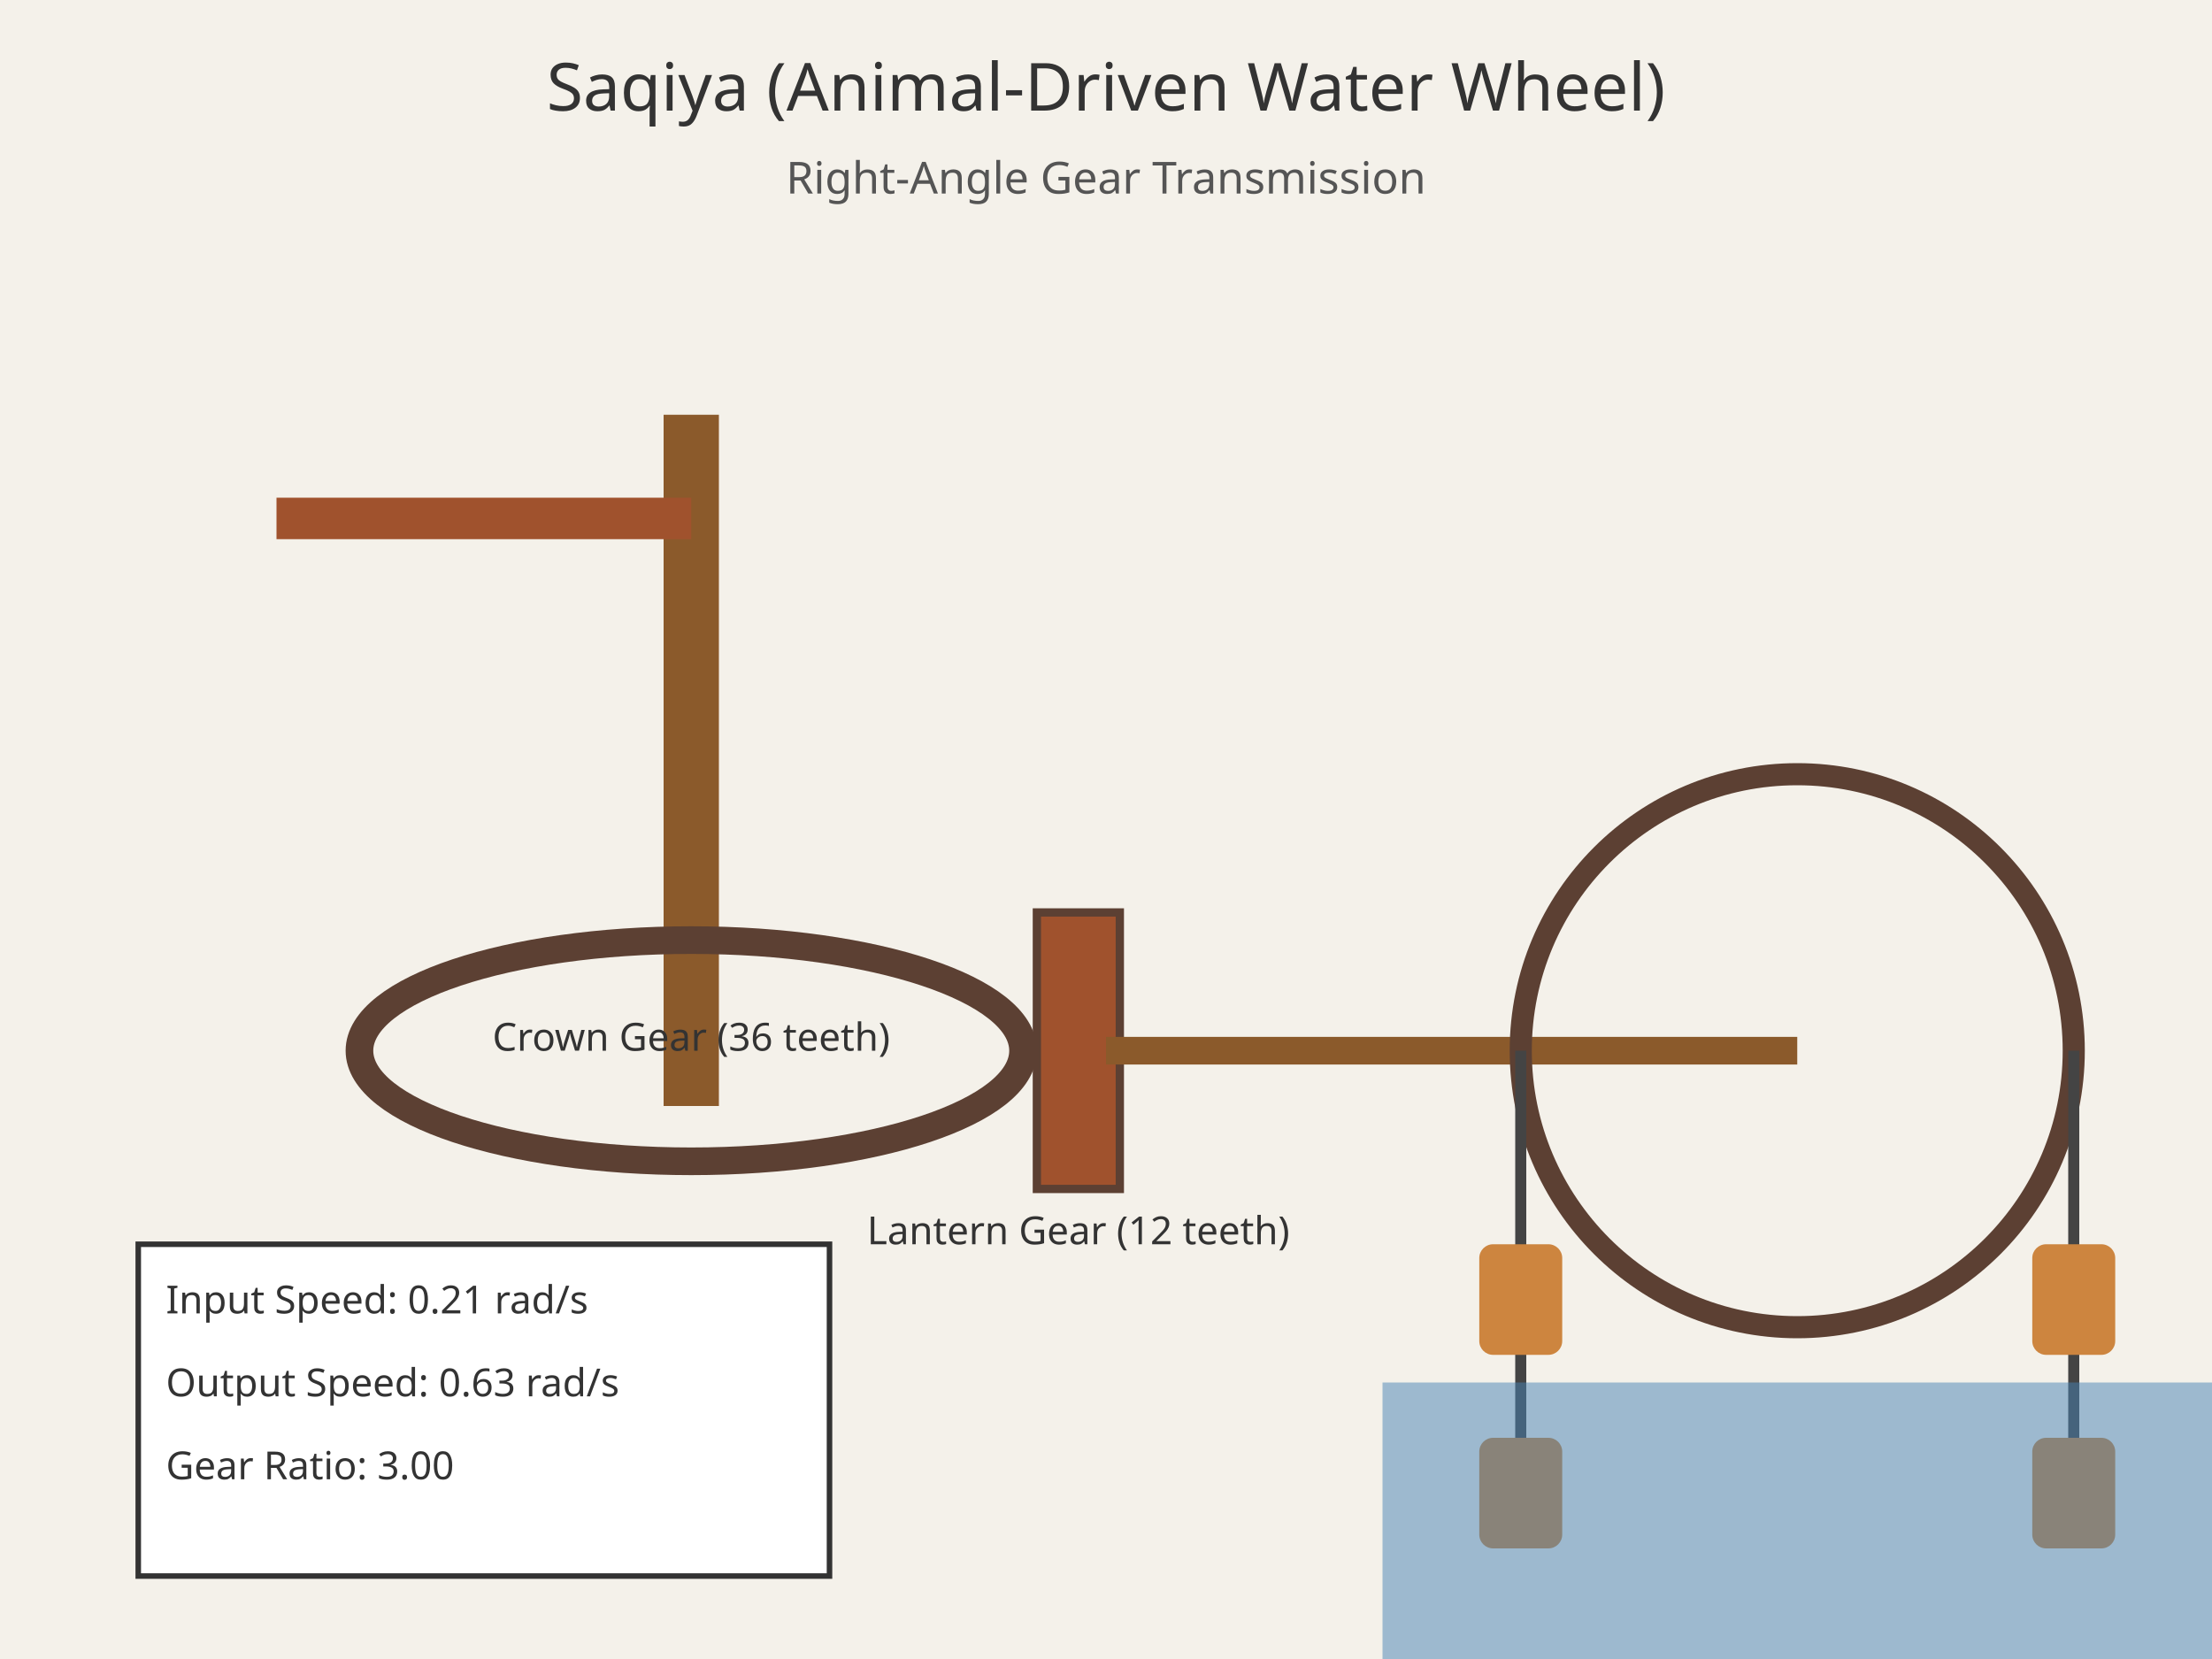
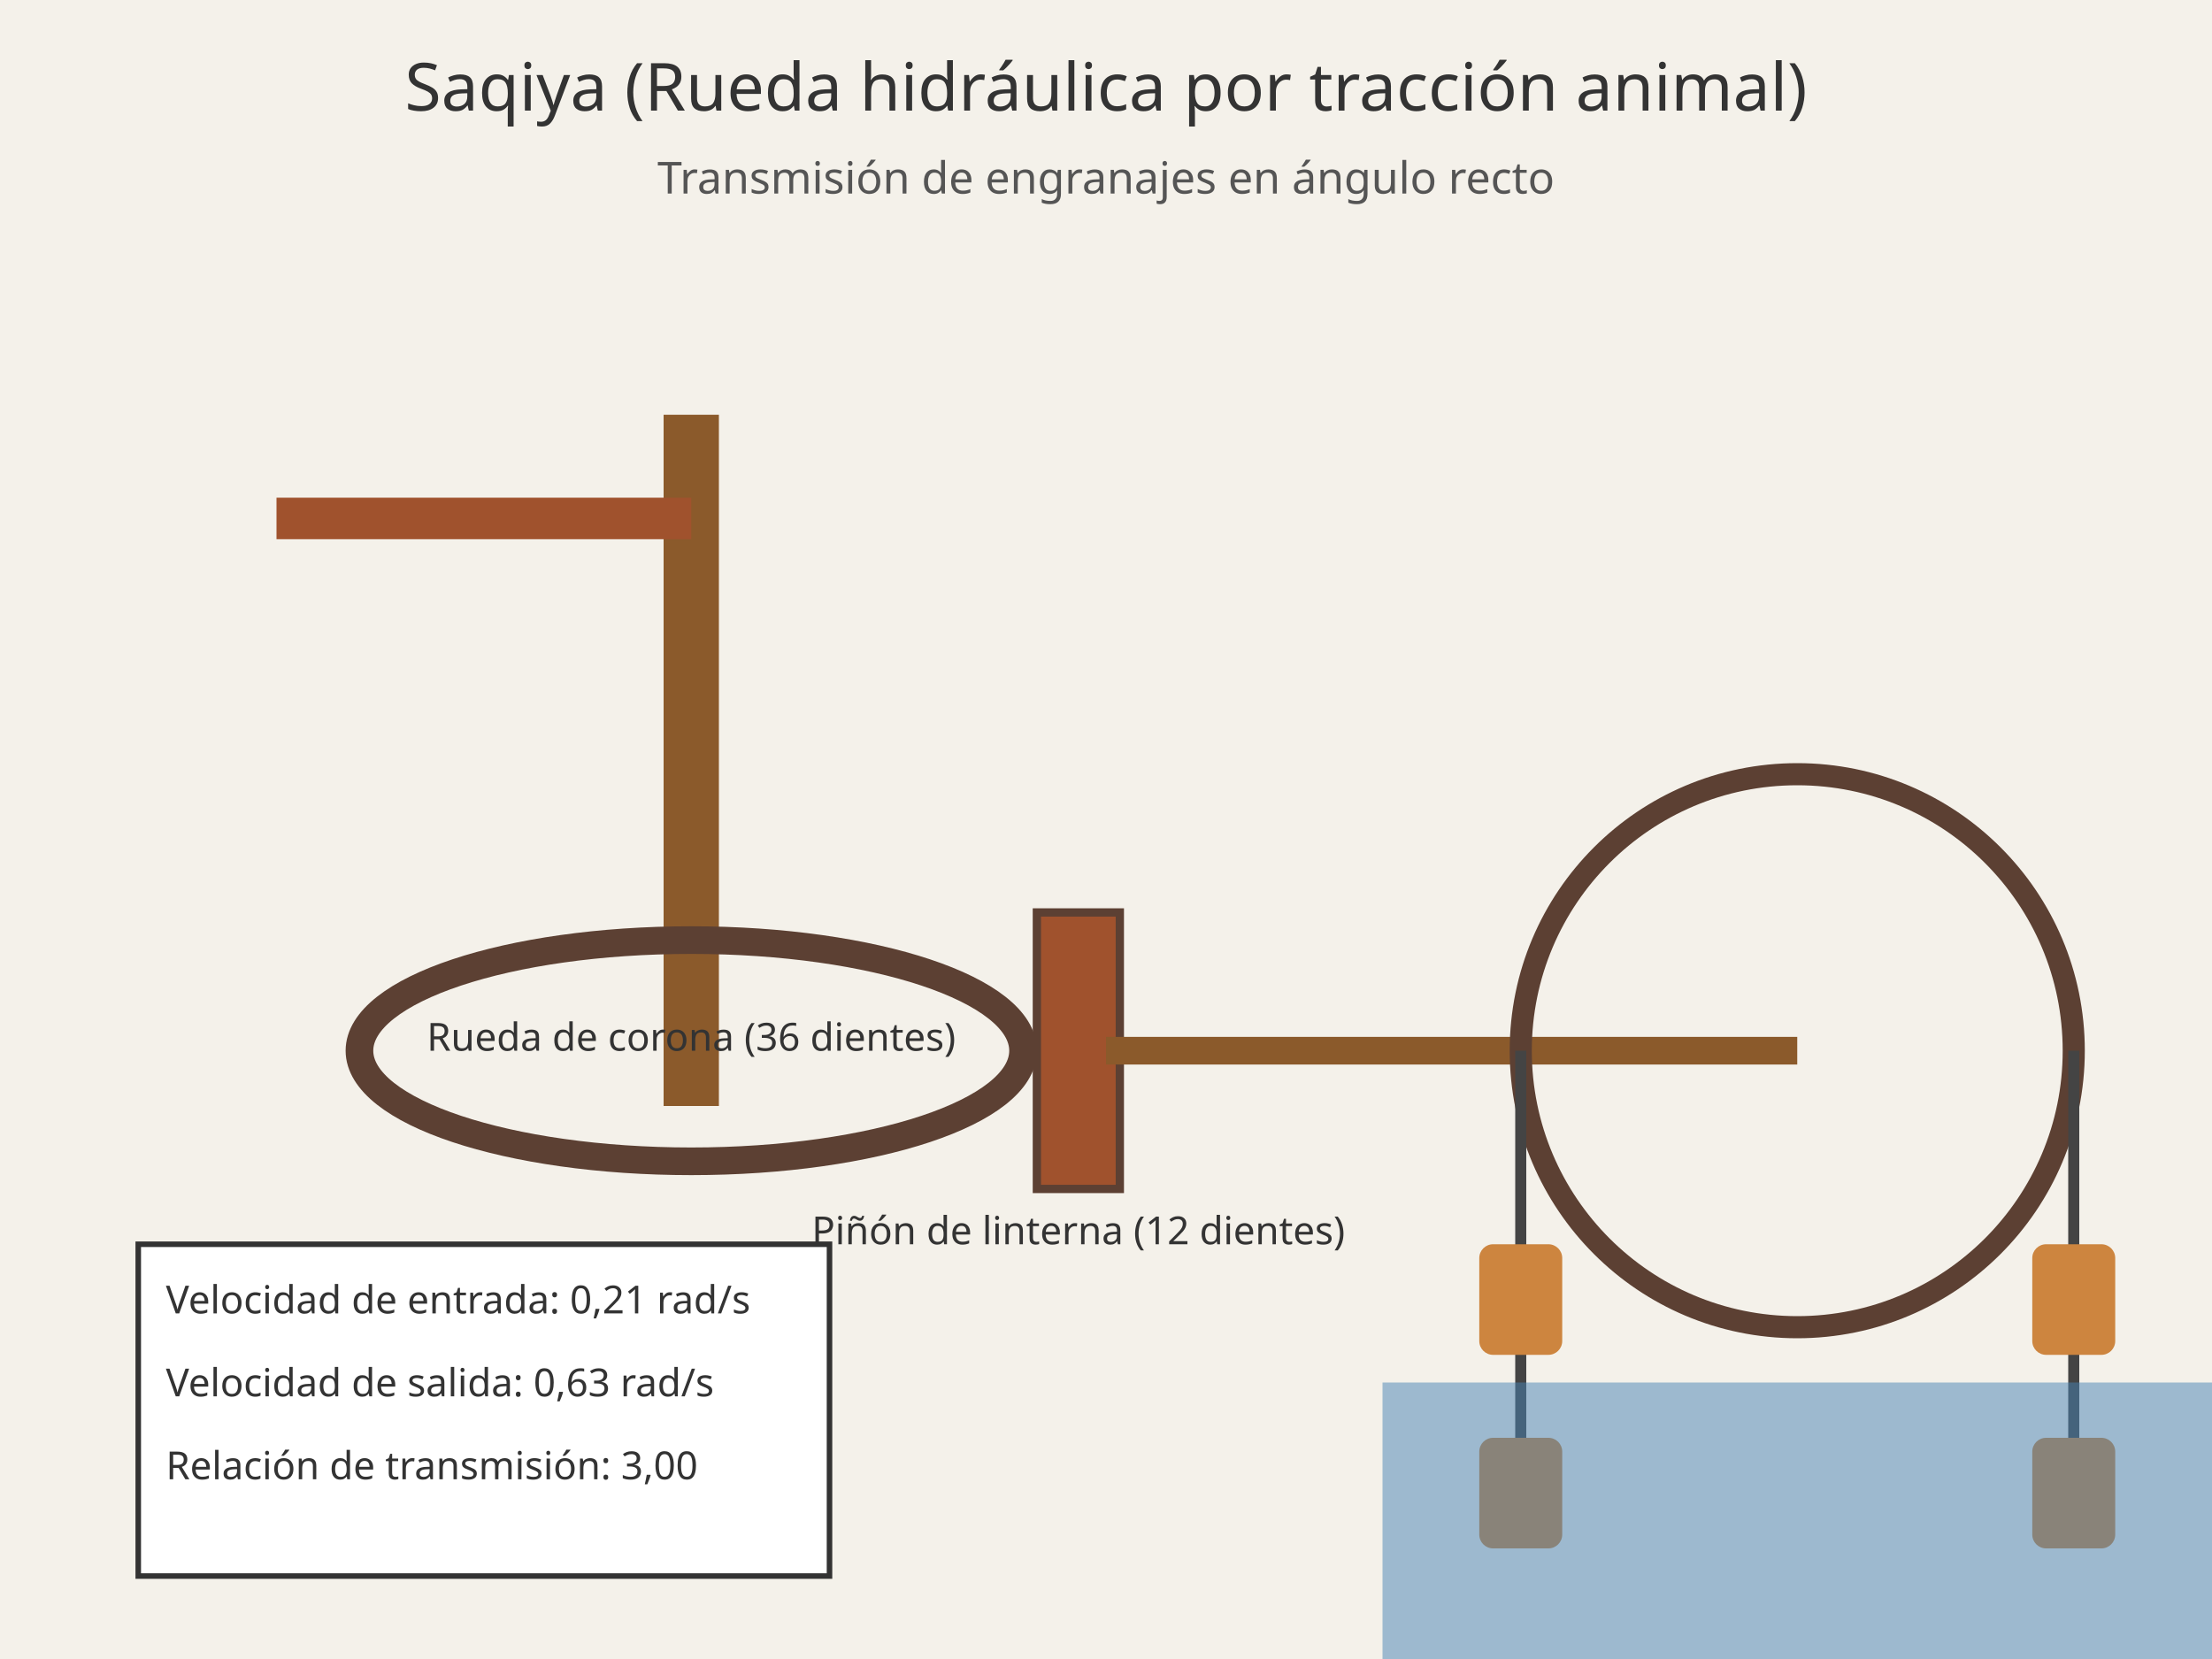
<svg xmlns="http://www.w3.org/2000/svg" width="800" height="600">
  <rect width="800" height="600" fill="#f4f1ea" />
-   <text x="400" y="40" font-family="sans-serif" font-size="24" text-anchor="middle" fill="#333">Saqiya (Animal-Driven Water Wheel)</text>
-   <text x="400" y="70" font-family="sans-serif" font-size="16" text-anchor="middle" fill="#555">Right-Angle Gear Transmission</text>
+   <text x="400" y="40" font-family="sans-serif" font-size="24" text-anchor="middle" fill="#333">Saqiya (Rueda hidráulica por tracción animal)</text>
+   <text x="400" y="70" font-family="sans-serif" font-size="16" text-anchor="middle" fill="#555">Transmisión de engranajes en ángulo recto</text>
  <rect x="240" y="150" width="20" height="250" fill="#8b5a2b" />
  <rect x="100" y="180" width="150" height="15" fill="#a0522d" />
  <ellipse cx="250" cy="380" rx="120" ry="40" fill="none" stroke="#5c4033" stroke-width="10" />
-   <text x="250" y="380" font-family="sans-serif" font-size="14" text-anchor="middle" fill="#333">Crown Gear (36 teeth)</text>
+   <text x="250" y="380" font-family="sans-serif" font-size="14" text-anchor="middle" fill="#333">Rueda de corona (36 dientes)</text>
  <rect x="375" y="330" width="30" height="100" fill="#a0522d" stroke="#5c4033" stroke-width="3" />
-   <text x="390" y="450" font-family="sans-serif" font-size="14" text-anchor="middle" fill="#333">Lantern Gear (12 teeth)</text>
+   <text x="390" y="450" font-family="sans-serif" font-size="14" text-anchor="middle" fill="#333">Piñón de linterna (12 dientes)</text>
  <rect x="400" y="375" width="250" height="10" fill="#8b5a2b" />
  <circle cx="650" cy="380" r="100" fill="none" stroke="#5c4033" stroke-width="8" />
  <path d="M 550 380 L 550 550" stroke="#444" stroke-width="4" fill="none" />
  <path d="M 750 380 L 750 550" stroke="#444" stroke-width="4" fill="none" />
  <rect x="535" y="450" width="30" height="40" fill="#cd853f" rx="5" />
  <rect x="735" y="450" width="30" height="40" fill="#cd853f" rx="5" />
  <rect x="535" y="520" width="30" height="40" fill="#cd853f" rx="5" />
  <rect x="735" y="520" width="30" height="40" fill="#cd853f" rx="5" />
  <rect x="500" y="500" width="300" height="100" fill="#4682b4" opacity="0.5" />
  <rect x="50" y="450" width="250" height="120" fill="#fff" stroke="#333" stroke-width="2" />
-   <text x="60" y="475" font-family="sans-serif" font-size="14" fill="#333">Input Speed: 0.21 rad/s</text>
-   <text x="60" y="505" font-family="sans-serif" font-size="14" fill="#333">Output Speed: 0.63 rad/s</text>
-   <text x="60" y="535" font-family="sans-serif" font-size="14" fill="#333">Gear Ratio: 3.00</text>
+   <text x="60" y="475" font-family="sans-serif" font-size="14" fill="#333">Velocidad de entrada: 0,21 rad/s</text>
+   <text x="60" y="505" font-family="sans-serif" font-size="14" fill="#333">Velocidad de salida: 0,63 rad/s</text>
+   <text x="60" y="535" font-family="sans-serif" font-size="14" fill="#333">Relación de transmisión: 3,00</text>
</svg>
